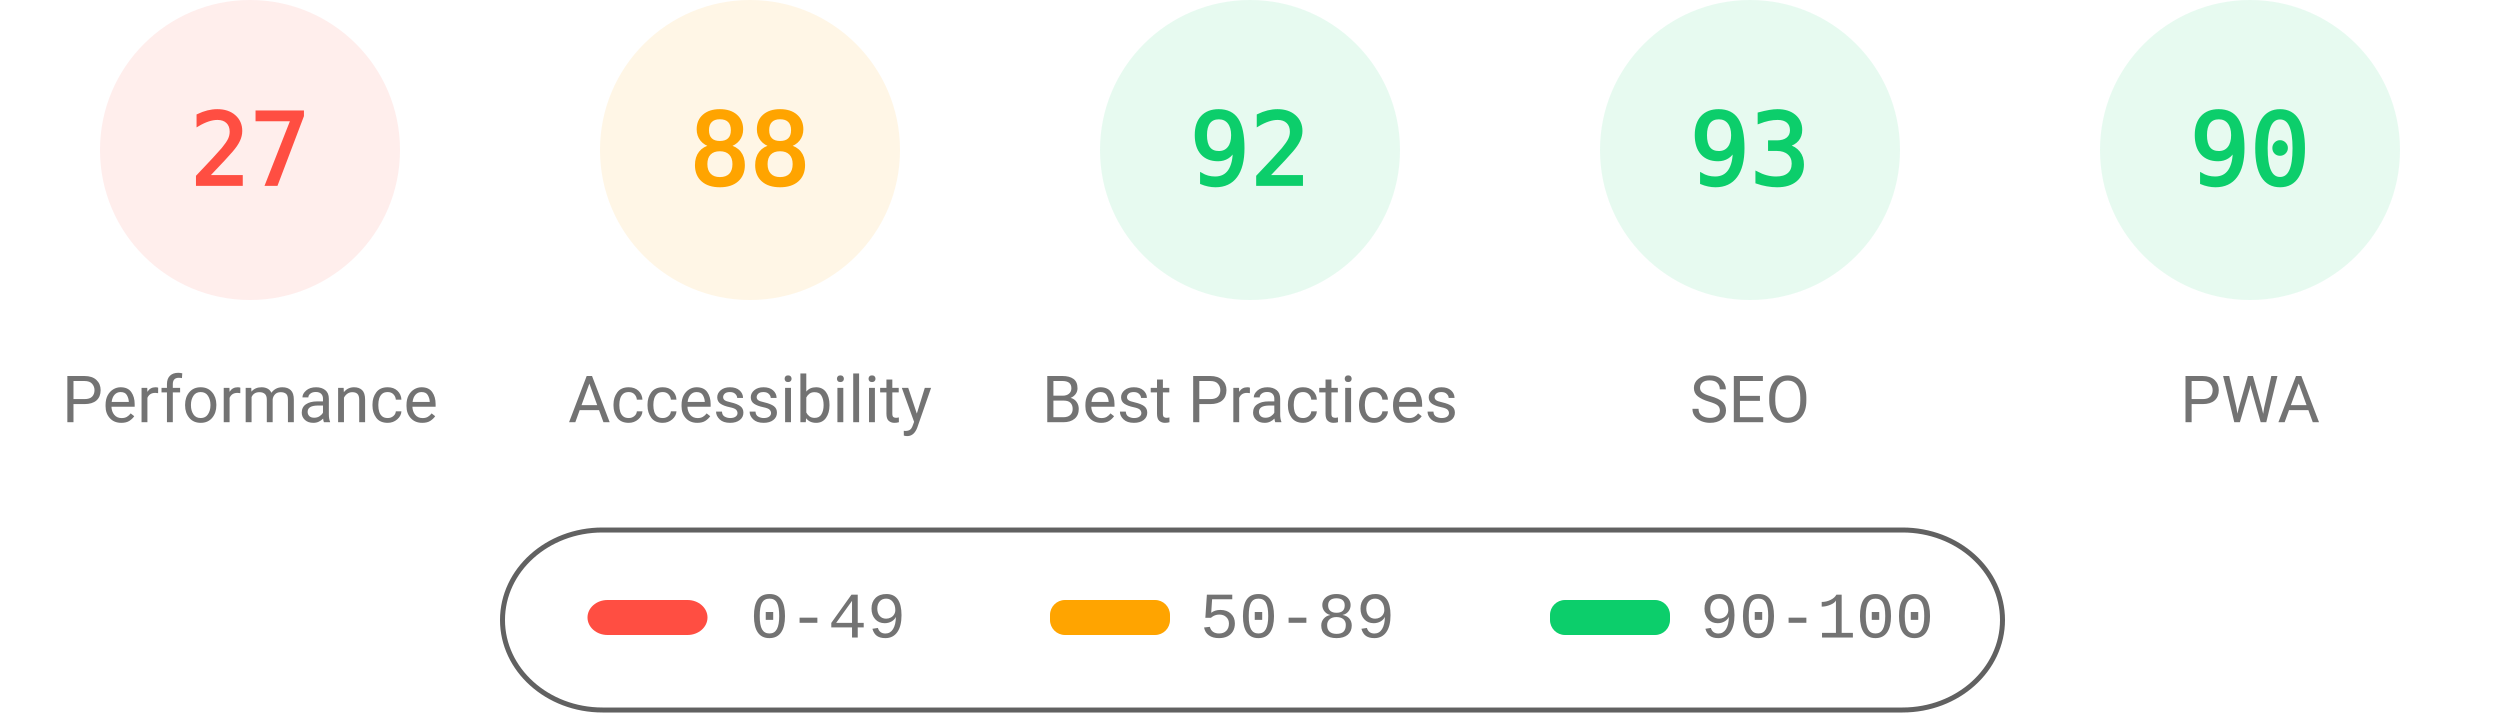
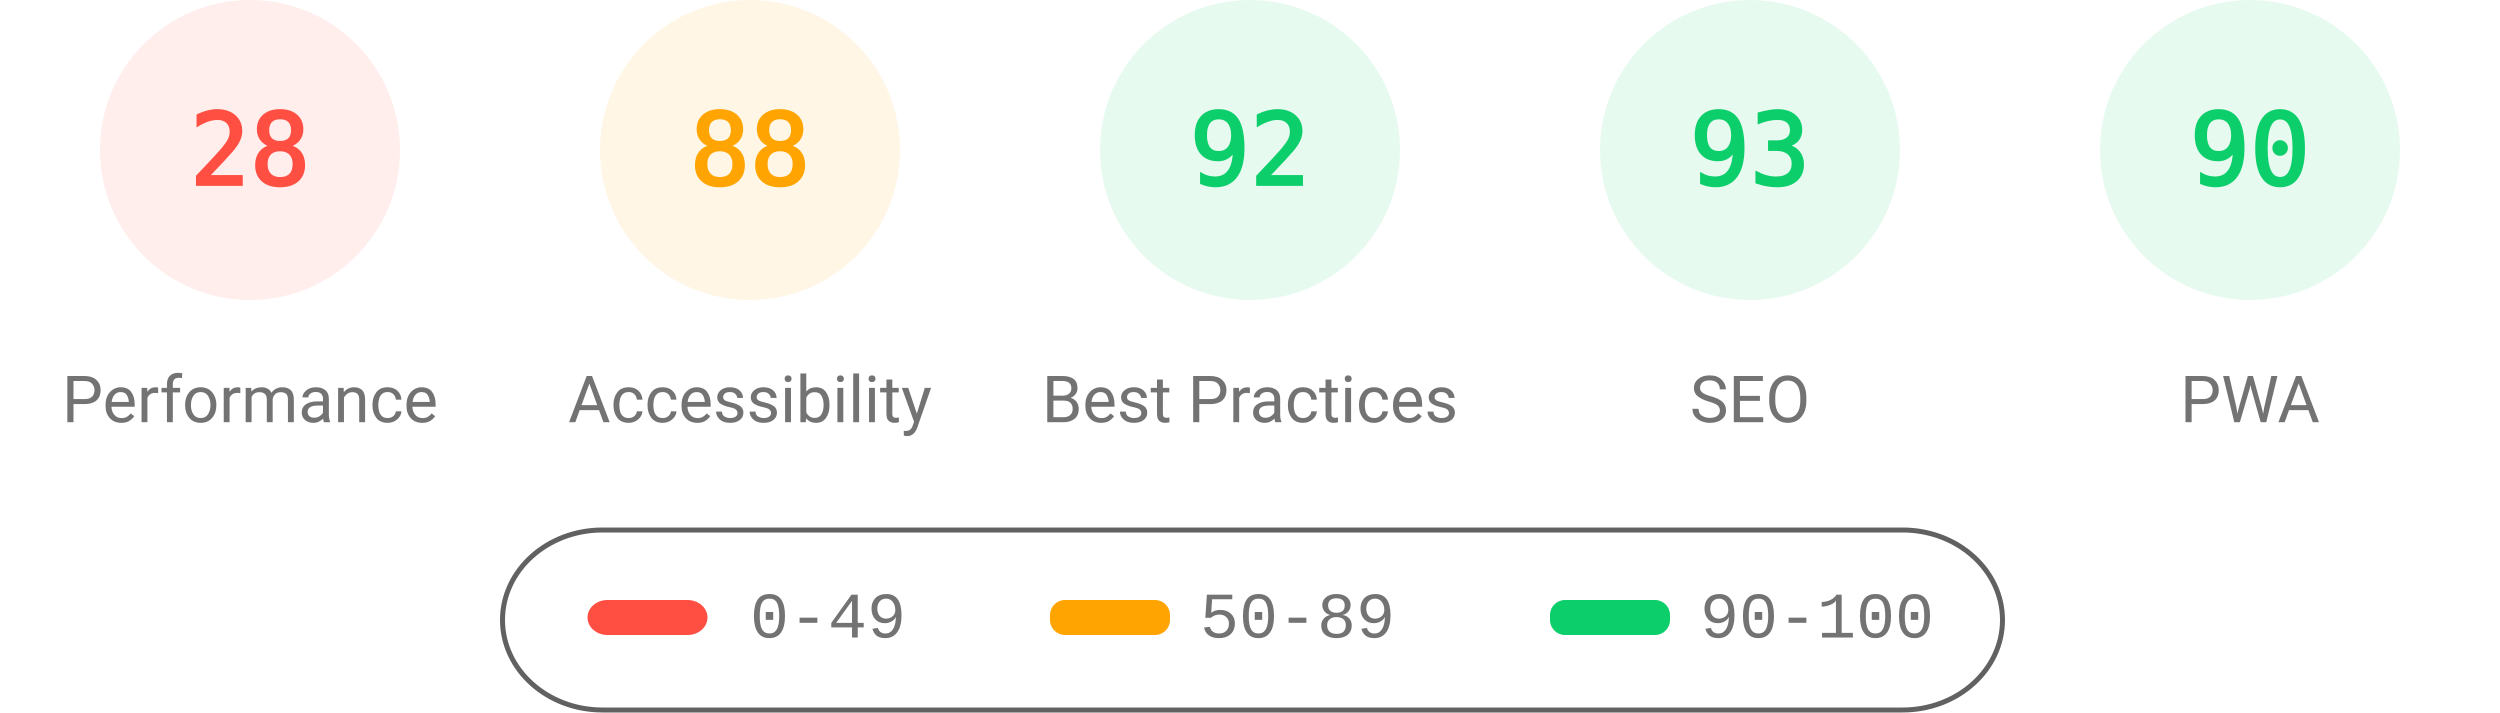
<svg xmlns="http://www.w3.org/2000/svg" fill="none" width="1000" height="285">
  <style>.gauge-base{opacity:.1}.gauge-arc{fill:none;animation-delay:250ms;stroke-linecap:round;transform:rotate(-90deg);transform-origin:100px 60px;animation:load-gauge 1s ease forwards}.guage-text{font-size:40px;font-family:monospace;text-align:center}.guage-red{color:#ff4e42;fill:#ff4e42;stroke:#ff4e42}.guage-orange{color:#ffa400;fill:#ffa400;stroke:#ffa400}.guage-green{color:#0cce6b;fill:#0cce6b;stroke:#0cce6b}.guage-undefined{color:#5c5c5c;fill:#5c5c5c;stroke:#5c5c5c}.guage-title{color:#737373;fill:#737373;stroke:none;font-size:26px;line-height:26px;font-family:Roboto,Halvetica,Arial,sans-serif}@keyframes load-gauge{from{stroke-dasharray:0 352.858}}</style>
  <svg class="guage-div guage-perf guage-red" viewBox="0 0 200 200" width="200" height="200">
    <circle class="gauge-base" r="56" cx="100" cy="60" stroke-width="8" />
-     <circle class="gauge-arc guage-arc-1" r="56" cx="100" cy="60" stroke-width="8" style="stroke-dasharray:95.002,351.858" />
-     <text class="guage-text" x="100" y="60" alignment-baseline="central" dominant-baseline="central" text-anchor="middle">27</text>
+     <circle class="gauge-arc guage-arc-1" r="56" cx="100" cy="60" stroke-width="8" style="stroke-dasharray:98.52,351.858" />
+     <text class="guage-text" x="100" y="60" alignment-baseline="central" dominant-baseline="central" text-anchor="middle">28</text>
    <text class="guage-title" x="100" y="160" alignment-baseline="central" dominant-baseline="central" text-anchor="middle">Performance</text>
  </svg>
  <svg class="guage-div guage-acc guage-orange" viewBox="0 0 200 200" width="200" height="200" x="200">
    <circle class="gauge-base" r="56" cx="100" cy="60" stroke-width="8" />
    <circle class="gauge-arc guage-arc-2" r="56" cx="100" cy="60" stroke-width="8" style="stroke-dasharray:309.635,351.858" />
    <text class="guage-text" x="100" y="60" alignment-baseline="central" dominant-baseline="central" text-anchor="middle">88</text>
    <text class="guage-title" x="100" y="160" alignment-baseline="central" dominant-baseline="central" text-anchor="middle">Accessibility</text>
  </svg>
  <svg class="guage-div guage-best guage-green" viewBox="0 0 200 200" width="200" height="200" x="400">
    <circle class="gauge-base" r="56" cx="100" cy="60" stroke-width="8" />
    <circle class="gauge-arc guage-arc-3" r="56" cx="100" cy="60" stroke-width="8" style="stroke-dasharray:323.709,351.858" />
    <text class="guage-text" x="100" y="60" alignment-baseline="central" dominant-baseline="central" text-anchor="middle">92</text>
    <text class="guage-title" x="100" y="160" alignment-baseline="central" dominant-baseline="central" text-anchor="middle">Best Practices</text>
  </svg>
  <svg class="guage-div guage-seo guage-green" viewBox="0 0 200 200" width="200" height="200" x="600">
    <circle class="gauge-base" r="56" cx="100" cy="60" stroke-width="8" />
    <circle class="gauge-arc guage-arc-4" r="56" cx="100" cy="60" stroke-width="8" style="stroke-dasharray:327.228,351.858" />
    <text class="guage-text" x="100" y="60" alignment-baseline="central" dominant-baseline="central" text-anchor="middle">93</text>
    <text class="guage-title" x="100" y="160" alignment-baseline="central" dominant-baseline="central" text-anchor="middle">SEO</text>
  </svg>
  <svg class="guage-div guage-pwa guage-green" viewBox="0 0 200 200" width="200" height="200" x="800">
    <circle class="gauge-base" r="56" cx="100" cy="60" stroke-width="8" />
    <circle class="gauge-arc guage-arc-4" r="56" cx="100" cy="60" stroke-width="8" style="stroke-dasharray:316.672,351.858" />
    <text class="guage-text" x="100" y="60" alignment-baseline="central" dominant-baseline="central" text-anchor="middle">90</text>
    <text class="guage-title" x="100" y="160" alignment-baseline="central" dominant-baseline="central" text-anchor="middle">PWA</text>
  </svg>
  <svg width="604" height="76" x="200" y="210">
    <path fill="none" id="canvas_background" d="M-1-1h604v80H-1z" />
    <rect fill-opacity="0" stroke="#616161" stroke-width="2" rx="40" id="svg_2" height="72" width="600" y="2" x="1" fill="#000" />
    <rect stroke="#000" rx="8" id="svg_3" height="14" width="48" y="30" x="35" stroke-opacity="null" stroke-width="0" fill="#ff4e42" />
    <rect stroke="#000" rx="6" id="svg_4" height="14" width="48" y="30" x="220" stroke-opacity="null" stroke-width="0" fill="#ffa400" />
    <rect stroke="#000" rx="6" id="svg_5" height="14" width="48" y="30" x="420" stroke-opacity="null" stroke-width="0" fill="#0cce6b" />
    <text xml:space="preserve" text-anchor="start" font-family="'Courier New', Courier, monospace" font-size="26" id="svg_6" y="45" x="100" stroke-opacity="null" stroke-width="0" stroke="#000" fill="#737373">0-49</text>
    <text xml:space="preserve" text-anchor="start" font-family="'Courier New', Courier, monospace" font-size="26" id="svg_7" y="45" x="280" stroke-opacity="null" stroke-width="0" stroke="#000" fill="#737373">50-89</text>
    <text xml:space="preserve" text-anchor="start" font-family="'Courier New', Courier, monospace" font-size="26" id="svg_8" y="45" x="480" stroke-opacity="null" stroke-width="0" stroke="#000" fill="#737373">90-100</text>
  </svg>
</svg>
